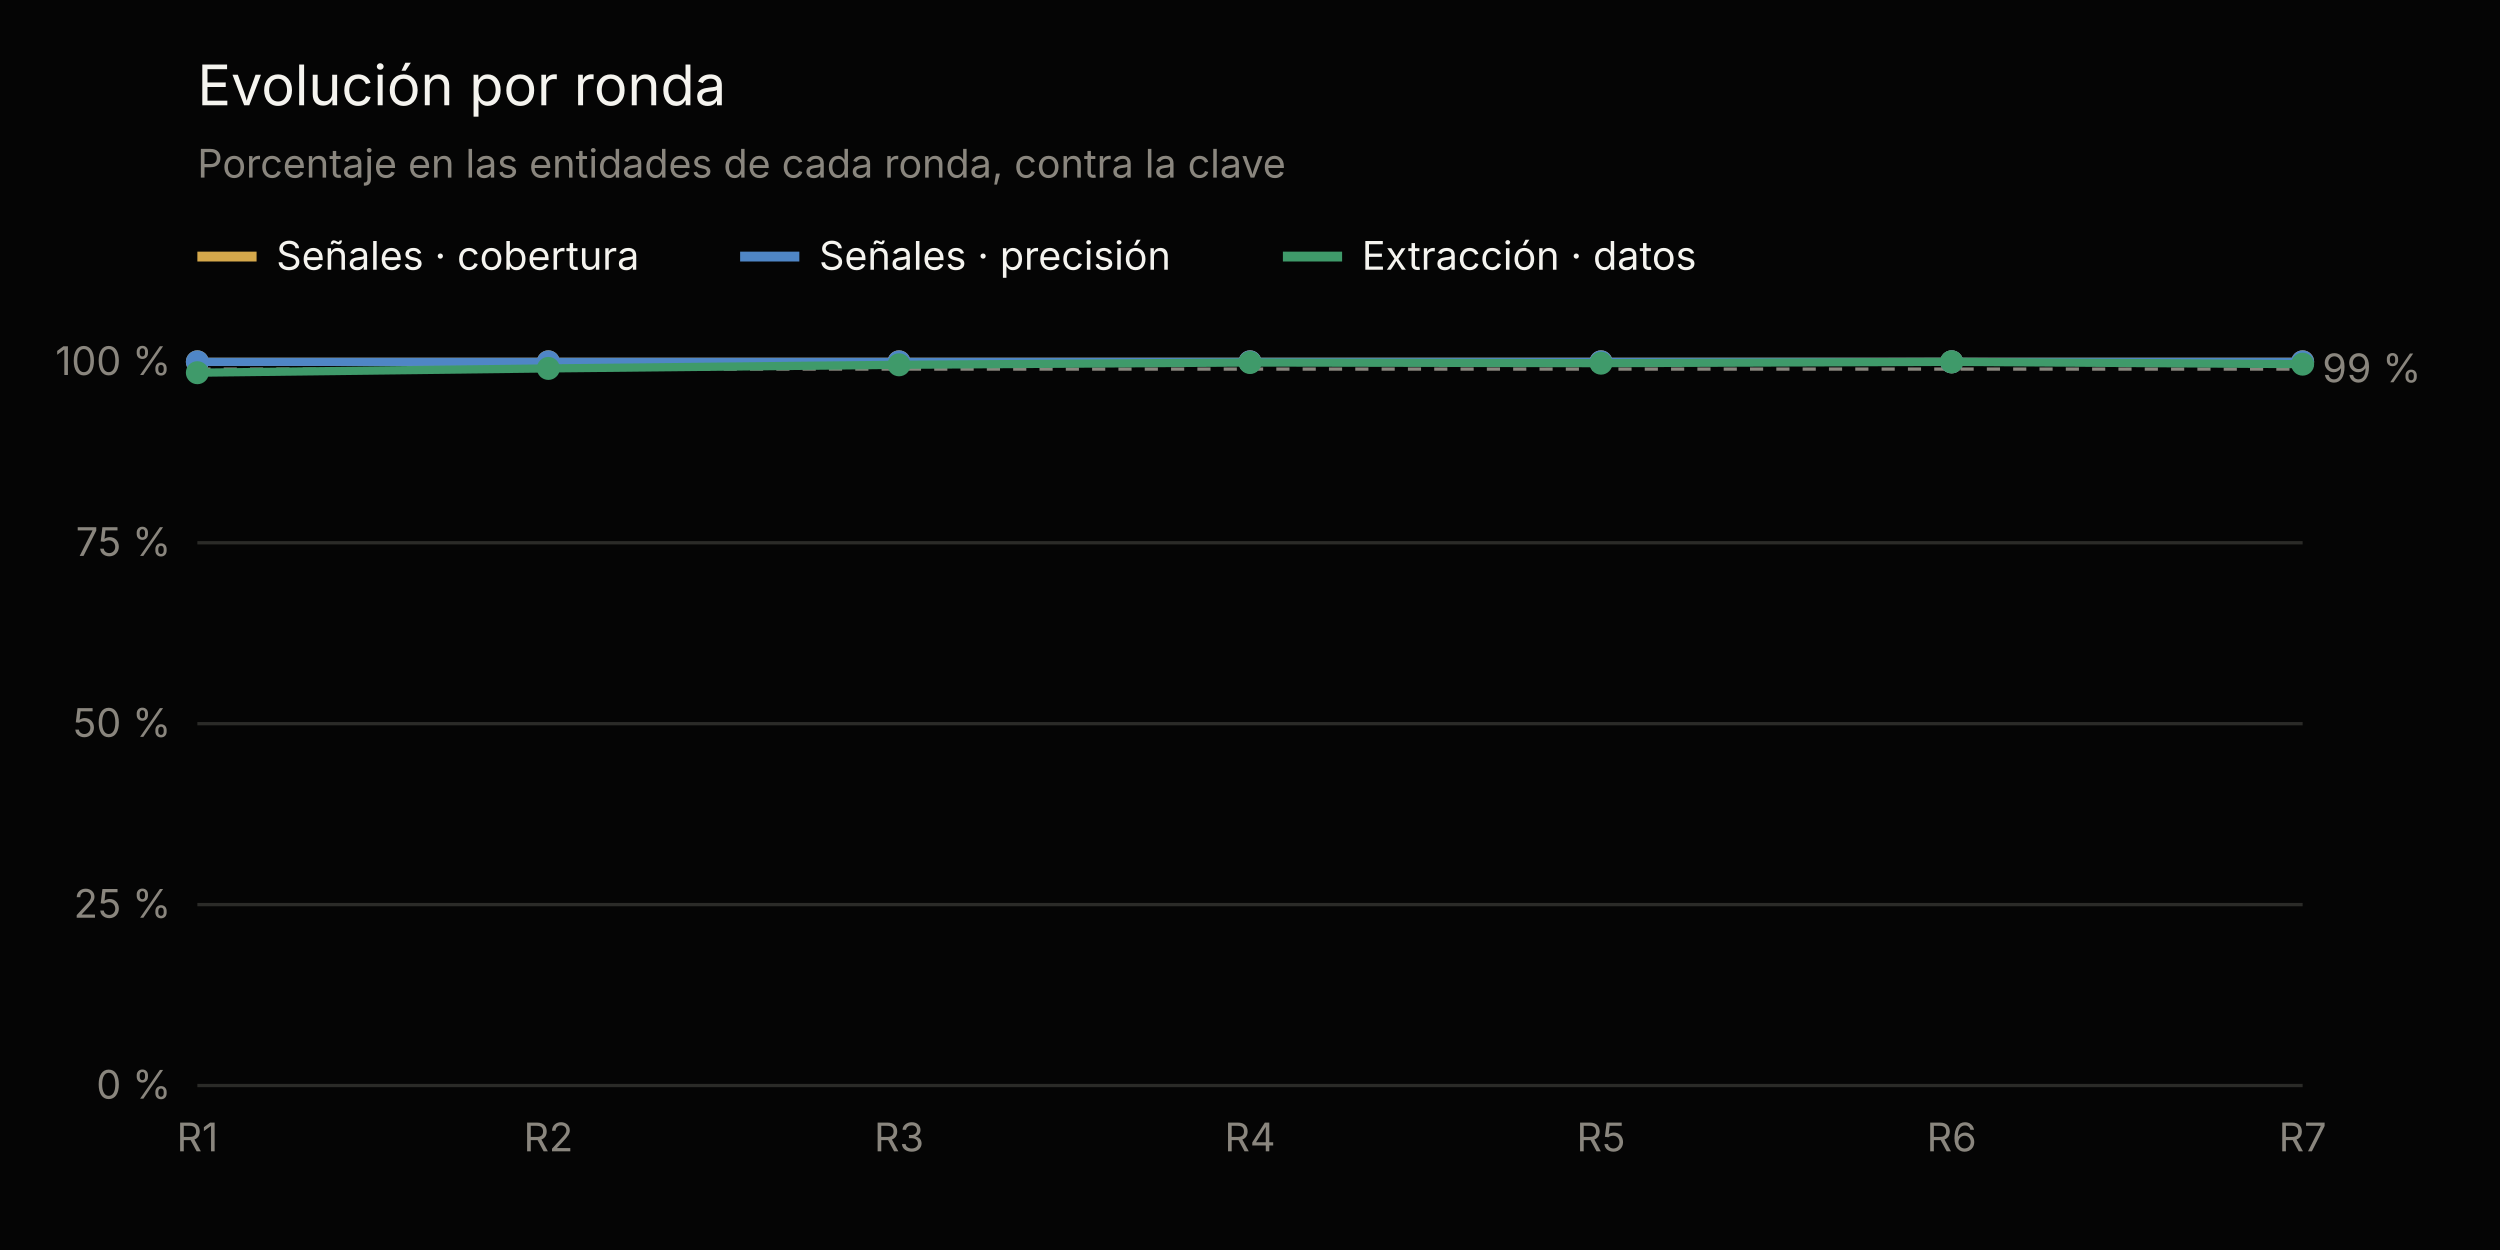
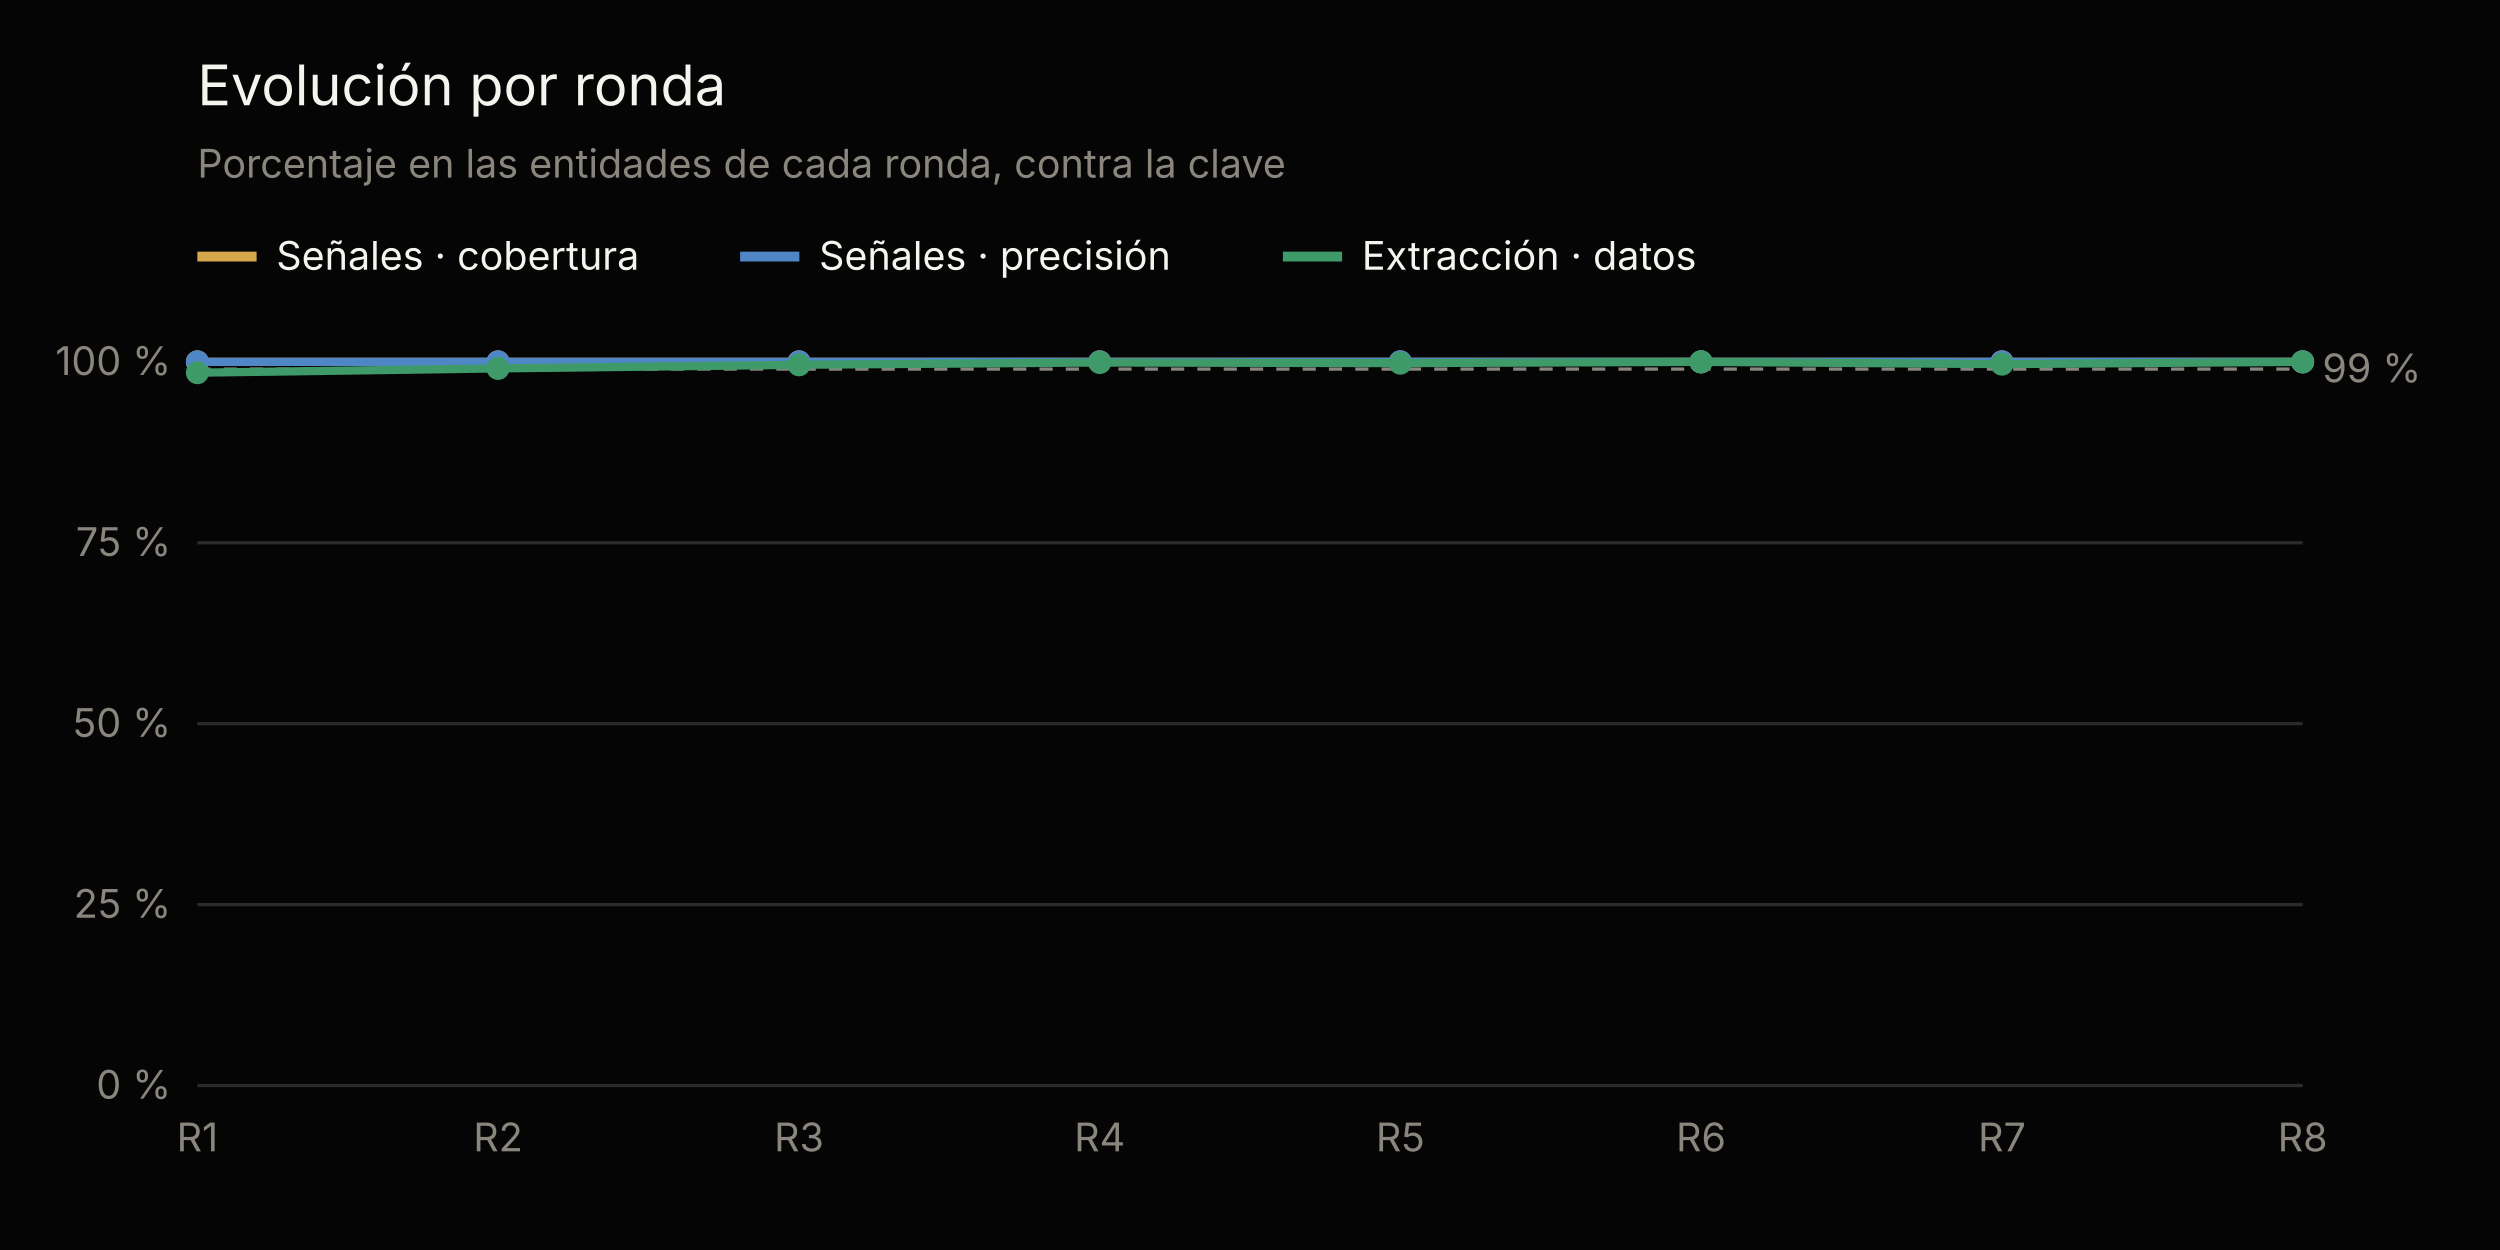
<svg xmlns="http://www.w3.org/2000/svg" viewBox="0 0 760 380" font-family="Inter, Arial, sans-serif" font-size="12">
  <rect width="760" height="380" fill="#050505" />
  <text x="60" y="32" font-size="17" fill="#f5f4ef">Evolución por ronda</text>
  <text x="60" y="54" fill="#8a867e">Porcentaje en las entidades de cada ronda, contra la clave</text>
  <line x1="60" x2="78" y1="78" y2="78" stroke="#d5a84b" stroke-width="3" />
  <text x="84" y="82" fill="#f5f4ef">Señales · cobertura</text>
  <line x1="225" x2="243" y1="78" y2="78" stroke="#4f86c6" stroke-width="3" />
  <text x="249" y="82" fill="#f5f4ef">Señales · precisión</text>
  <line x1="390" x2="408" y1="78" y2="78" stroke="#3f9a6a" stroke-width="3" />
  <text x="414" y="82" fill="#f5f4ef">Extracción · datos</text>
  <line x1="60" x2="700" y1="330.0" y2="330.0" stroke="#2b2b28" />
  <text x="52" y="334.0" text-anchor="end" fill="#8a867e">0 %</text>
  <line x1="60" x2="700" y1="275.0" y2="275.0" stroke="#2b2b28" />
  <text x="52" y="279.0" text-anchor="end" fill="#8a867e">25 %</text>
  <line x1="60" x2="700" y1="220.0" y2="220.0" stroke="#2b2b28" />
  <text x="52" y="224.0" text-anchor="end" fill="#8a867e">50 %</text>
  <line x1="60" x2="700" y1="165.0" y2="165.0" stroke="#2b2b28" />
  <text x="52" y="169.0" text-anchor="end" fill="#8a867e">75 %</text>
  <line x1="60" x2="700" y1="110.0" y2="110.0" stroke="#2b2b28" />
  <text x="52" y="114.0" text-anchor="end" fill="#8a867e">100 %</text>
  <line x1="60" x2="700" y1="112.2" y2="112.2" stroke="#8a867e" stroke-dasharray="4 4" />
  <text x="706" y="116.2" fill="#8a867e">99 %</text>
  <text x="60.0" y="350" text-anchor="middle" fill="#8a867e">R1</text>
-   <text x="166.7" y="350" text-anchor="middle" fill="#8a867e">R2</text>
-   <text x="273.3" y="350" text-anchor="middle" fill="#8a867e">R3</text>
-   <text x="380.0" y="350" text-anchor="middle" fill="#8a867e">R4</text>
-   <text x="486.7" y="350" text-anchor="middle" fill="#8a867e">R5</text>
-   <text x="593.3" y="350" text-anchor="middle" fill="#8a867e">R6</text>
-   <text x="700.0" y="350" text-anchor="middle" fill="#8a867e">R7</text>
-   <path d="M60.0,110.0 L166.7,110.0 L273.3,110.0 L380.0,110.0 L486.7,110.0 L593.3,110.0 L700.0,110.0" fill="none" stroke="#d5a84b" stroke-width="2.5" />
+   <text x="151.4" y="350" text-anchor="middle" fill="#8a867e">R2</text>
+   <text x="242.9" y="350" text-anchor="middle" fill="#8a867e">R3</text>
+   <text x="334.3" y="350" text-anchor="middle" fill="#8a867e">R4</text>
+   <text x="425.7" y="350" text-anchor="middle" fill="#8a867e">R5</text>
+   <text x="517.1" y="350" text-anchor="middle" fill="#8a867e">R6</text>
+   <text x="608.6" y="350" text-anchor="middle" fill="#8a867e">R7</text>
+   <text x="700.0" y="350" text-anchor="middle" fill="#8a867e">R8</text>
+   <path d="M60.0,110.0 L151.4,110.0 L242.9,110.0 L334.3,110.0 L425.7,110.0 L517.1,110.0 L608.6,110.0 L700.0,110.0" fill="none" stroke="#d5a84b" stroke-width="2.5" />
  <circle cx="60.0" cy="110.0" r="3.5" fill="#d5a84b" />
-   <circle cx="166.7" cy="110.0" r="3.5" fill="#d5a84b" />
-   <circle cx="273.3" cy="110.0" r="3.5" fill="#d5a84b" />
-   <circle cx="380.0" cy="110.0" r="3.5" fill="#d5a84b" />
-   <circle cx="486.7" cy="110.0" r="3.5" fill="#d5a84b" />
-   <circle cx="593.3" cy="110.0" r="3.5" fill="#d5a84b" />
+   <circle cx="151.4" cy="110.0" r="3.5" fill="#d5a84b" />
+   <circle cx="242.9" cy="110.0" r="3.5" fill="#d5a84b" />
+   <circle cx="334.3" cy="110.0" r="3.5" fill="#d5a84b" />
+   <circle cx="425.7" cy="110.0" r="3.5" fill="#d5a84b" />
+   <circle cx="517.1" cy="110.0" r="3.5" fill="#d5a84b" />
+   <circle cx="608.6" cy="110.0" r="3.5" fill="#d5a84b" />
  <circle cx="700.0" cy="110.0" r="3.5" fill="#d5a84b" />
-   <path d="M60.0,110.0 L166.7,110.0 L273.3,110.0 L380.0,110.0 L486.7,110.0 L593.3,110.0 L700.0,110.0" fill="none" stroke="#4f86c6" stroke-width="2.5" />
+   <path d="M60.0,110.0 L151.4,110.0 L242.9,110.0 L334.3,110.0 L425.7,110.0 L517.1,110.0 L608.6,110.0 L700.0,110.0" fill="none" stroke="#4f86c6" stroke-width="2.5" />
  <circle cx="60.0" cy="110.0" r="3.5" fill="#4f86c6" />
-   <circle cx="166.7" cy="110.0" r="3.5" fill="#4f86c6" />
-   <circle cx="273.3" cy="110.0" r="3.5" fill="#4f86c6" />
-   <circle cx="380.0" cy="110.0" r="3.5" fill="#4f86c6" />
-   <circle cx="486.7" cy="110.0" r="3.5" fill="#4f86c6" />
-   <circle cx="593.3" cy="110.0" r="3.5" fill="#4f86c6" />
+   <circle cx="151.4" cy="110.0" r="3.5" fill="#4f86c6" />
+   <circle cx="242.9" cy="110.0" r="3.5" fill="#4f86c6" />
+   <circle cx="334.3" cy="110.0" r="3.5" fill="#4f86c6" />
+   <circle cx="425.7" cy="110.0" r="3.5" fill="#4f86c6" />
+   <circle cx="517.1" cy="110.0" r="3.5" fill="#4f86c6" />
+   <circle cx="608.6" cy="110.0" r="3.5" fill="#4f86c6" />
  <circle cx="700.0" cy="110.0" r="3.5" fill="#4f86c6" />
-   <path d="M60.0,113.3 L166.7,112.0 L273.3,110.9 L380.0,110.2 L486.7,110.4 L593.3,110.0 L700.0,110.7" fill="none" stroke="#3f9a6a" stroke-width="2.5" />
+   <path d="M60.0,113.3 L151.4,112.0 L242.9,110.9 L334.3,110.2 L425.7,110.4 L517.1,110.0 L608.6,110.7 L700.0,110.0" fill="none" stroke="#3f9a6a" stroke-width="2.5" />
  <circle cx="60.0" cy="113.3" r="3.5" fill="#3f9a6a" />
-   <circle cx="166.7" cy="112.0" r="3.5" fill="#3f9a6a" />
-   <circle cx="273.3" cy="110.9" r="3.5" fill="#3f9a6a" />
-   <circle cx="380.0" cy="110.2" r="3.5" fill="#3f9a6a" />
-   <circle cx="486.7" cy="110.4" r="3.5" fill="#3f9a6a" />
-   <circle cx="593.3" cy="110.0" r="3.5" fill="#3f9a6a" />
-   <circle cx="700.0" cy="110.7" r="3.5" fill="#3f9a6a" />
+   <circle cx="151.4" cy="112.0" r="3.5" fill="#3f9a6a" />
+   <circle cx="242.9" cy="110.9" r="3.5" fill="#3f9a6a" />
+   <circle cx="334.3" cy="110.2" r="3.5" fill="#3f9a6a" />
+   <circle cx="425.7" cy="110.4" r="3.5" fill="#3f9a6a" />
+   <circle cx="517.1" cy="110.0" r="3.5" fill="#3f9a6a" />
+   <circle cx="608.6" cy="110.7" r="3.5" fill="#3f9a6a" />
+   <circle cx="700.0" cy="110.0" r="3.5" fill="#3f9a6a" />
</svg>
